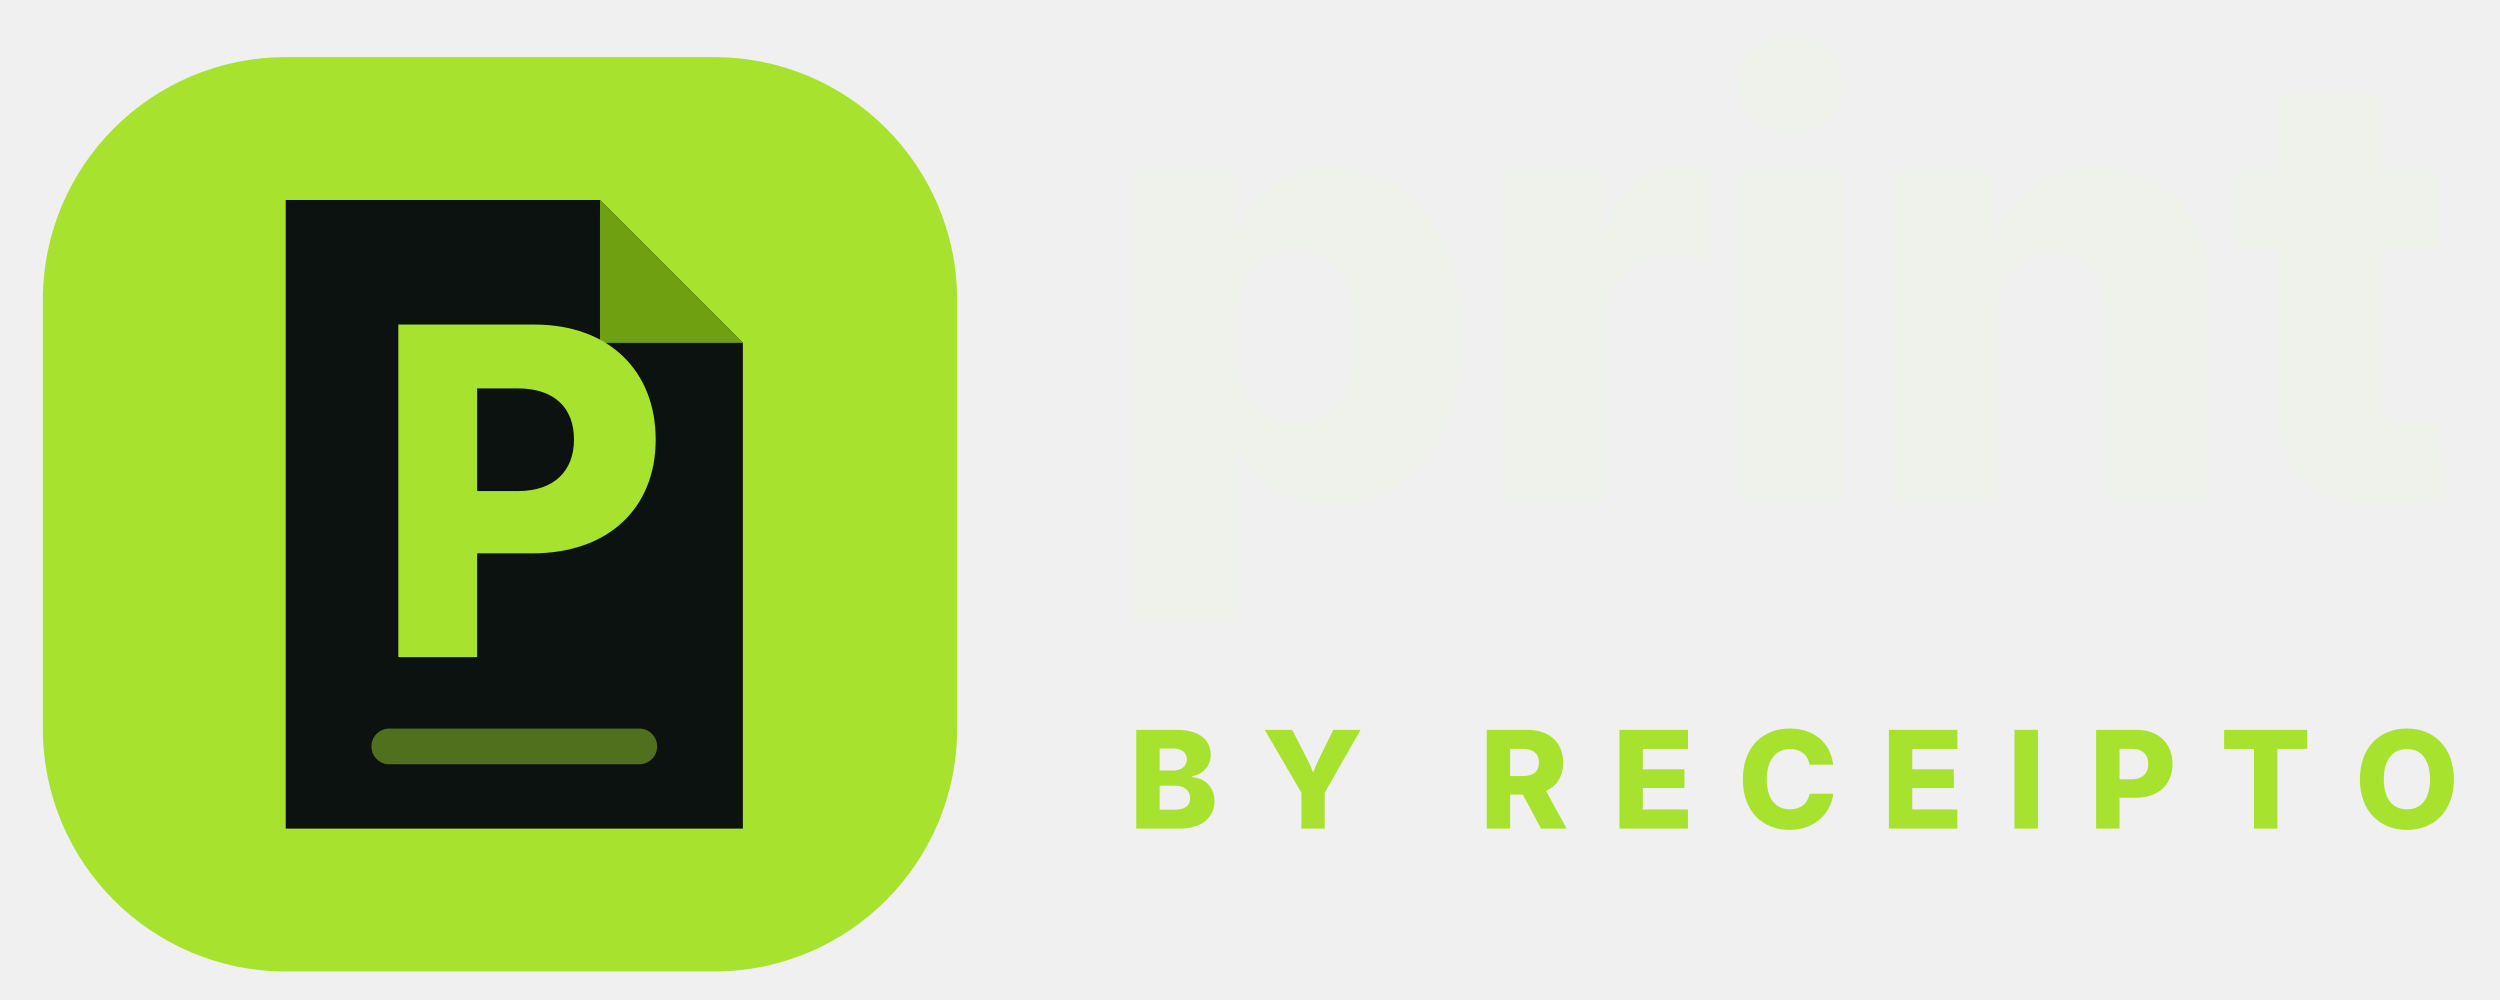
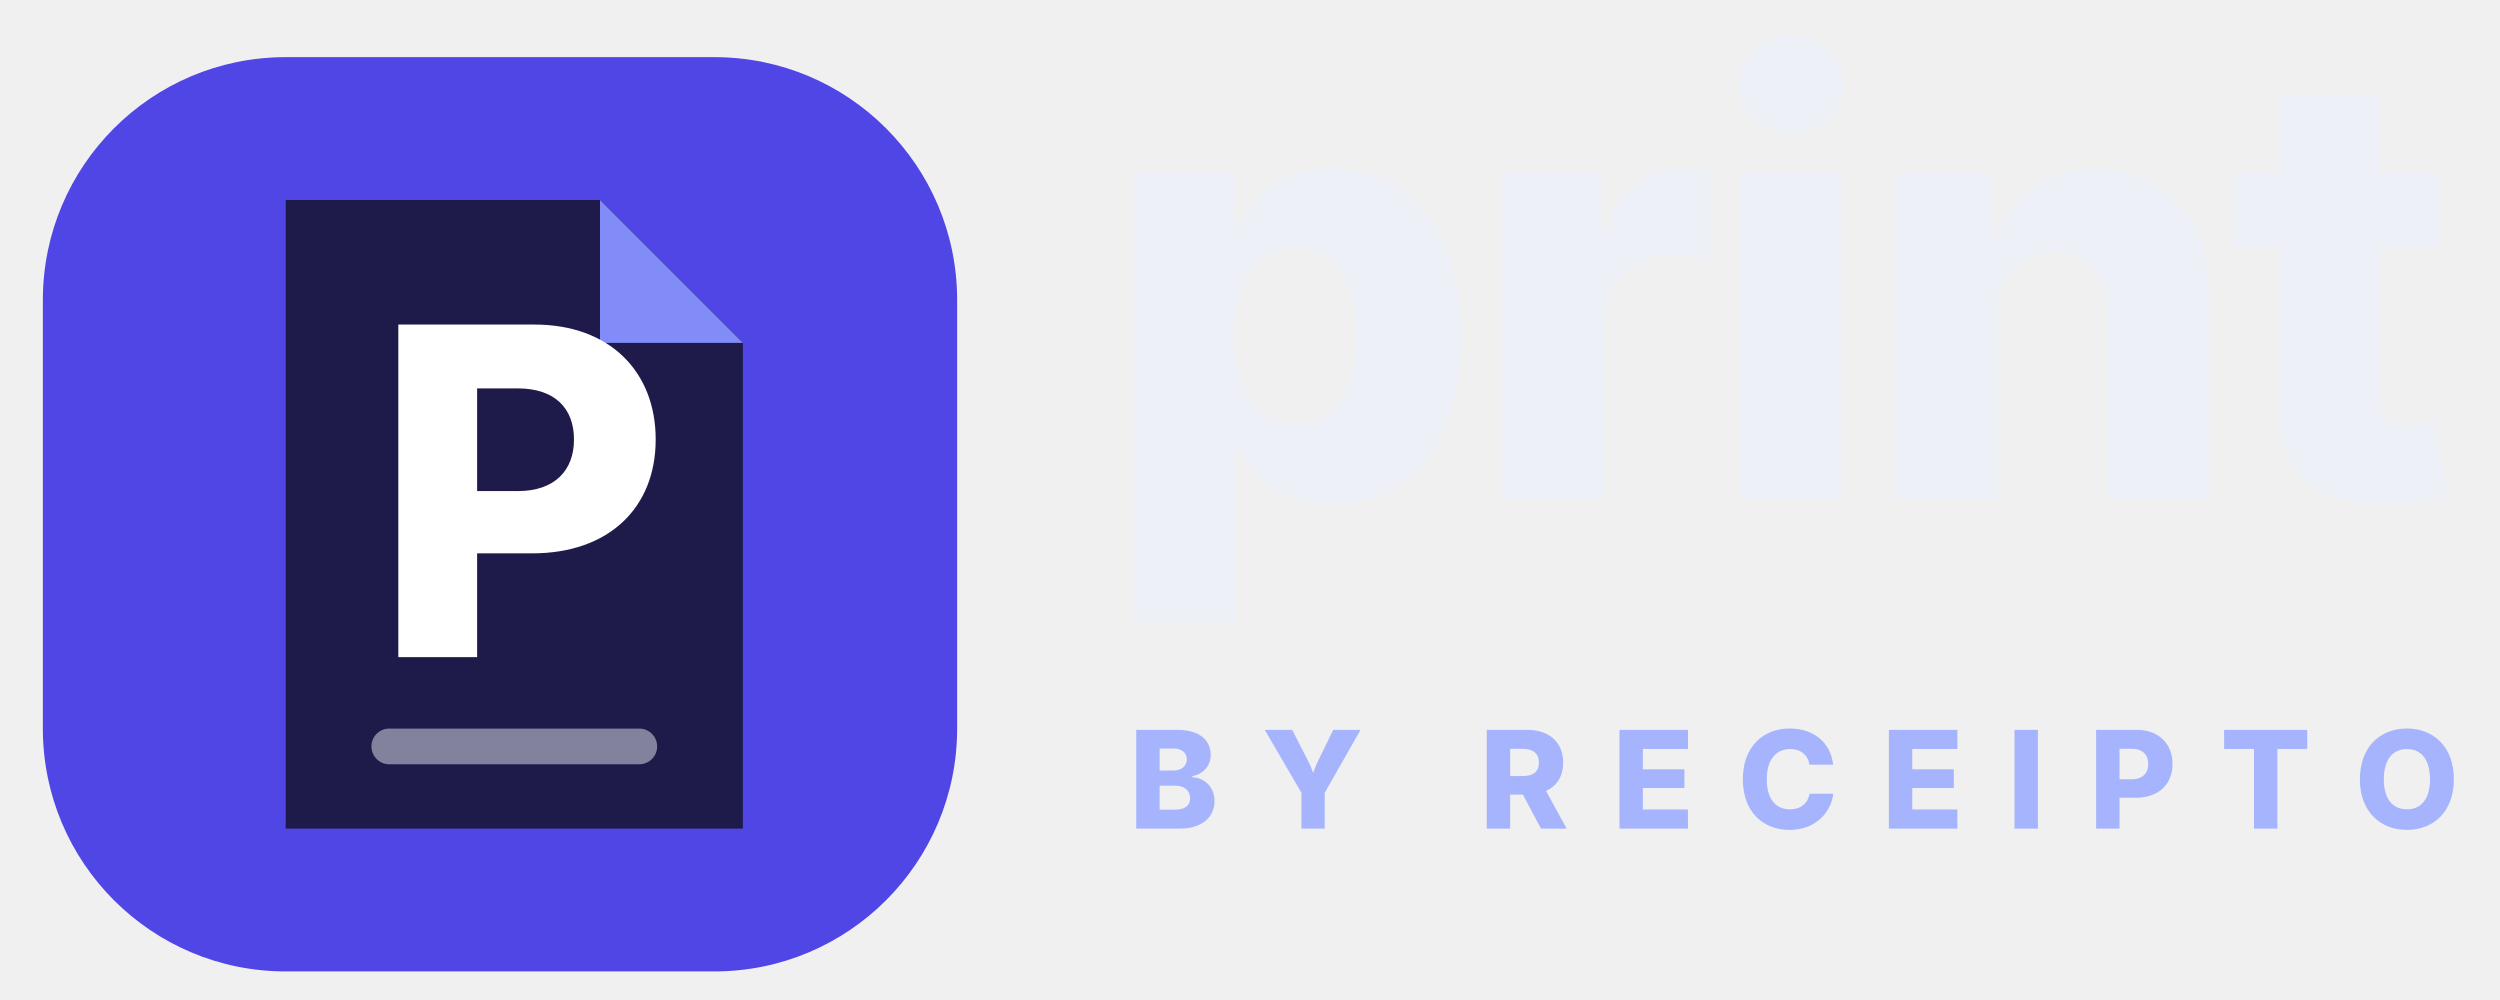
<svg xmlns="http://www.w3.org/2000/svg" viewBox="30 16 350 140" width="350" height="140" role="img" aria-label="Print by Receipto">
  <g transform="translate(36 24) scale(1.0)">
-     <rect width="128" height="128" rx="34" fill="#A6E22E" />
-     <path d="M34 20H78L98 40V108H34Z" fill="#0B1210" />
-     <path d="M78 20V40H98Z" fill="#6FA012" />
-     <path d="M49.766 84.0H60.797V69.469H68.516C79.203 69.469 85.797 63.125 85.797 53.531C85.797 44.0 79.328 37.438 68.828 37.438H49.766ZM60.797 60.75V46.375H66.484C71.672 46.375 74.359 49.156 74.359 53.531C74.359 57.844 71.672 60.75 66.516 60.75Z" fill="#A6E22E" />
-     <rect x="46" y="94" width="40" height="5" rx="2.5" fill="#A6E22E" opacity=".45" />
+     <rect width="128" height="128" rx="34" fill="#4F46E5" />
+     <path d="M34 20H78L98 40V108H34Z" fill="#1E1B4B" />
+     <path d="M78 20V40H98Z" fill="#818CF8" />
+     <path d="M49.766 84.0H60.797V69.469H68.516C79.203 69.469 85.797 63.125 85.797 53.531C85.797 44.0 79.328 37.438 68.828 37.438H49.766ZM60.797 60.75V46.375H66.484C71.672 46.375 74.359 49.156 74.359 53.531C74.359 57.844 71.672 60.75 66.516 60.75Z" fill="#FFFFFF" />
+     <rect x="46" y="94" width="40" height="5" rx="2.5" fill="#FFFFFF" opacity=".45" />
  </g>
-   <path d="M188.717 103.145H203.031V78.576H203.359C205.164 82.719 209.225 86.656 216.238 86.656C226.41 86.656 234.613 78.658 234.613 63.113C234.613 47.035 225.959 39.57 216.32 39.57C209.02 39.57 205.082 43.877 203.359 48.02H202.867V40.145H188.717ZM211.357 75.5C205.902 75.5 202.703 70.619 202.703 63.113C202.703 55.525 205.902 50.768 211.357 50.768C216.895 50.768 219.889 55.648 219.889 63.113C219.889 70.578 216.854 75.5 211.357 75.5ZM240.283 86.0H254.598V60.98C254.598 55.484 258.494 51.793 263.785 51.793C265.508 51.793 268.092 52.08 269.445 52.531V40.062C268.256 39.775 266.738 39.57 265.385 39.57C260.34 39.57 256.32 42.482 254.68 48.512H254.188V40.145H240.283ZM273.557 86.0H287.871V40.145H273.557ZM280.693 34.771C284.795 34.771 288.117 31.695 288.117 27.881C288.117 24.066 284.795 20.99 280.693 20.99C276.633 20.99 273.311 24.066 273.311 27.881C273.311 31.695 276.633 34.771 280.693 34.771ZM309.66 59.832C309.66 54.5 312.818 51.342 317.494 51.342C322.17 51.342 324.959 54.418 324.959 59.586V86.0H339.273V56.797C339.273 46.42 332.998 39.57 323.4 39.57C315.977 39.57 311.465 43.672 309.045 50.029L308.799 40.145H295.346V86.0H309.66ZM371.439 40.145H363.195V29.234H348.881V40.145H342.811V50.768H348.881V73.244C348.881 81.98 354.008 86.656 363.729 86.656C366.436 86.656 369.471 86.369 372.67 85.467L370.824 75.049C370.045 75.254 367.83 75.541 366.846 75.541C364.262 75.541 363.195 74.393 363.195 71.973V50.768H371.439Z" fill="#EEF2EA" />
-   <path d="M189.076 132.0H195.236C198.298 132.0 200.033 130.367 200.033 128.141C200.033 126.137 198.585 124.884 196.925 124.819V124.671C198.428 124.365 199.495 123.27 199.495 121.684C199.495 119.596 197.899 118.177 194.81 118.177H189.076ZM192.351 129.356V125.998H194.531C195.821 125.998 196.619 126.693 196.619 127.77C196.619 128.753 195.932 129.356 194.466 129.356ZM192.351 123.873V120.793H194.309C195.44 120.793 196.155 121.377 196.155 122.305C196.155 123.298 195.357 123.873 194.253 123.873ZM212.202 132.0H215.458V126.99L220.478 118.177H216.655L214.586 122.417C214.299 122.992 214.076 123.539 213.844 124.198C213.612 123.539 213.371 123.001 213.074 122.417L210.903 118.177H207.062L212.202 126.99ZM238.146 132.0H241.421V127.241H243.202L245.735 132.0H249.325L246.44 126.721C247.971 126.035 248.843 124.68 248.843 122.769C248.843 119.949 246.922 118.177 243.805 118.177H238.146ZM241.421 124.652V120.83H243.109C244.649 120.83 245.447 121.479 245.447 122.769C245.447 124.059 244.649 124.652 243.119 124.652ZM256.726 132.0H266.31V129.328H260.001V126.322H265.818V123.706H260.001V120.849H266.319V118.177H256.726ZM280.539 132.186C284.296 132.186 286.402 129.588 286.652 127.12H283.34C283.108 128.465 282.088 129.31 280.604 129.31C278.618 129.31 277.347 127.872 277.347 125.098C277.347 122.417 278.59 120.867 280.622 120.867C282.106 120.867 283.118 121.711 283.331 123.057H286.643C286.263 119.837 283.823 117.991 280.539 117.991C276.855 117.991 273.998 120.533 273.998 125.098C273.998 129.634 276.8 132.186 280.539 132.186ZM294.443 132.0H304.026V129.328H297.718V126.322H303.535V123.706H297.718V120.849H304.036V118.177H294.443ZM315.305 118.177H312.03V132.0H315.305ZM323.458 132.0H326.732V127.686H329.024C332.197 127.686 334.154 125.803 334.154 122.955C334.154 120.125 332.234 118.177 329.117 118.177H323.458ZM326.732 125.098V120.83H328.421C329.961 120.83 330.759 121.656 330.759 122.955C330.759 124.235 329.961 125.098 328.43 125.098ZM341.379 120.849H345.563V132.0H348.829V120.849H353.013V118.177H341.379ZM366.973 132.186C370.674 132.186 373.541 129.653 373.541 125.098C373.541 120.533 370.674 117.991 366.973 117.991C363.252 117.991 360.386 120.533 360.386 125.098C360.386 129.634 363.252 132.186 366.973 132.186ZM366.973 129.31C364.959 129.31 363.735 127.825 363.735 125.098C363.735 122.361 364.959 120.867 366.973 120.867C368.977 120.867 370.201 122.352 370.201 125.098C370.201 127.825 368.977 129.31 366.973 129.31Z" fill="#A6E22E" />
+   <path d="M188.717 103.145H203.031V78.576H203.359C205.164 82.719 209.225 86.656 216.238 86.656C226.41 86.656 234.613 78.658 234.613 63.113C234.613 47.035 225.959 39.57 216.32 39.57C209.02 39.57 205.082 43.877 203.359 48.02H202.867V40.145H188.717ZM211.357 75.5C205.902 75.5 202.703 70.619 202.703 63.113C202.703 55.525 205.902 50.768 211.357 50.768C216.895 50.768 219.889 55.648 219.889 63.113C219.889 70.578 216.854 75.5 211.357 75.5ZM240.283 86.0H254.598V60.98C254.598 55.484 258.494 51.793 263.785 51.793C265.508 51.793 268.092 52.08 269.445 52.531V40.062C268.256 39.775 266.738 39.57 265.385 39.57C260.34 39.57 256.32 42.482 254.68 48.512H254.188V40.145H240.283ZM273.557 86.0H287.871V40.145H273.557ZM280.693 34.771C284.795 34.771 288.117 31.695 288.117 27.881C288.117 24.066 284.795 20.99 280.693 20.99C276.633 20.99 273.311 24.066 273.311 27.881C273.311 31.695 276.633 34.771 280.693 34.771ZM309.66 59.832C309.66 54.5 312.818 51.342 317.494 51.342C322.17 51.342 324.959 54.418 324.959 59.586V86.0H339.273V56.797C339.273 46.42 332.998 39.57 323.4 39.57C315.977 39.57 311.465 43.672 309.045 50.029L308.799 40.145H295.346V86.0H309.66ZM371.439 40.145H363.195V29.234H348.881V40.145H342.811V50.768H348.881V73.244C348.881 81.98 354.008 86.656 363.729 86.656C366.436 86.656 369.471 86.369 372.67 85.467L370.824 75.049C370.045 75.254 367.83 75.541 366.846 75.541C364.262 75.541 363.195 74.393 363.195 71.973V50.768H371.439Z" fill="#EEF0F7" />
+   <path d="M189.076 132.0H195.236C198.298 132.0 200.033 130.367 200.033 128.141C200.033 126.137 198.585 124.884 196.925 124.819V124.671C198.428 124.365 199.495 123.27 199.495 121.684C199.495 119.596 197.899 118.177 194.81 118.177H189.076ZM192.351 129.356V125.998H194.531C195.821 125.998 196.619 126.693 196.619 127.77C196.619 128.753 195.932 129.356 194.466 129.356ZM192.351 123.873V120.793H194.309C195.44 120.793 196.155 121.377 196.155 122.305C196.155 123.298 195.357 123.873 194.253 123.873ZM212.202 132.0H215.458V126.99L220.478 118.177H216.655L214.586 122.417C214.299 122.992 214.076 123.539 213.844 124.198C213.612 123.539 213.371 123.001 213.074 122.417L210.903 118.177H207.062L212.202 126.99ZM238.146 132.0H241.421V127.241H243.202L245.735 132.0H249.325L246.44 126.721C247.971 126.035 248.843 124.68 248.843 122.769C248.843 119.949 246.922 118.177 243.805 118.177H238.146ZM241.421 124.652V120.83H243.109C244.649 120.83 245.447 121.479 245.447 122.769C245.447 124.059 244.649 124.652 243.119 124.652ZM256.726 132.0H266.31V129.328H260.001V126.322H265.818V123.706H260.001V120.849H266.319V118.177H256.726ZM280.539 132.186C284.296 132.186 286.402 129.588 286.652 127.12H283.34C283.108 128.465 282.088 129.31 280.604 129.31C278.618 129.31 277.347 127.872 277.347 125.098C277.347 122.417 278.59 120.867 280.622 120.867C282.106 120.867 283.118 121.711 283.331 123.057H286.643C286.263 119.837 283.823 117.991 280.539 117.991C276.855 117.991 273.998 120.533 273.998 125.098C273.998 129.634 276.8 132.186 280.539 132.186ZM294.443 132.0H304.026V129.328H297.718V126.322H303.535V123.706H297.718V120.849H304.036V118.177H294.443ZM315.305 118.177H312.03V132.0H315.305ZM323.458 132.0H326.732V127.686H329.024C332.197 127.686 334.154 125.803 334.154 122.955C334.154 120.125 332.234 118.177 329.117 118.177H323.458ZM326.732 125.098V120.83H328.421C329.961 120.83 330.759 121.656 330.759 122.955C330.759 124.235 329.961 125.098 328.43 125.098ZM341.379 120.849H345.563V132.0H348.829V120.849H353.013V118.177H341.379ZM366.973 132.186C370.674 132.186 373.541 129.653 373.541 125.098C373.541 120.533 370.674 117.991 366.973 117.991C363.252 117.991 360.386 120.533 360.386 125.098C360.386 129.634 363.252 132.186 366.973 132.186ZM366.973 129.31C364.959 129.31 363.735 127.825 363.735 125.098C363.735 122.361 364.959 120.867 366.973 120.867C368.977 120.867 370.201 122.352 370.201 125.098C370.201 127.825 368.977 129.31 366.973 129.31Z" fill="#A5B4FC" />
</svg>
